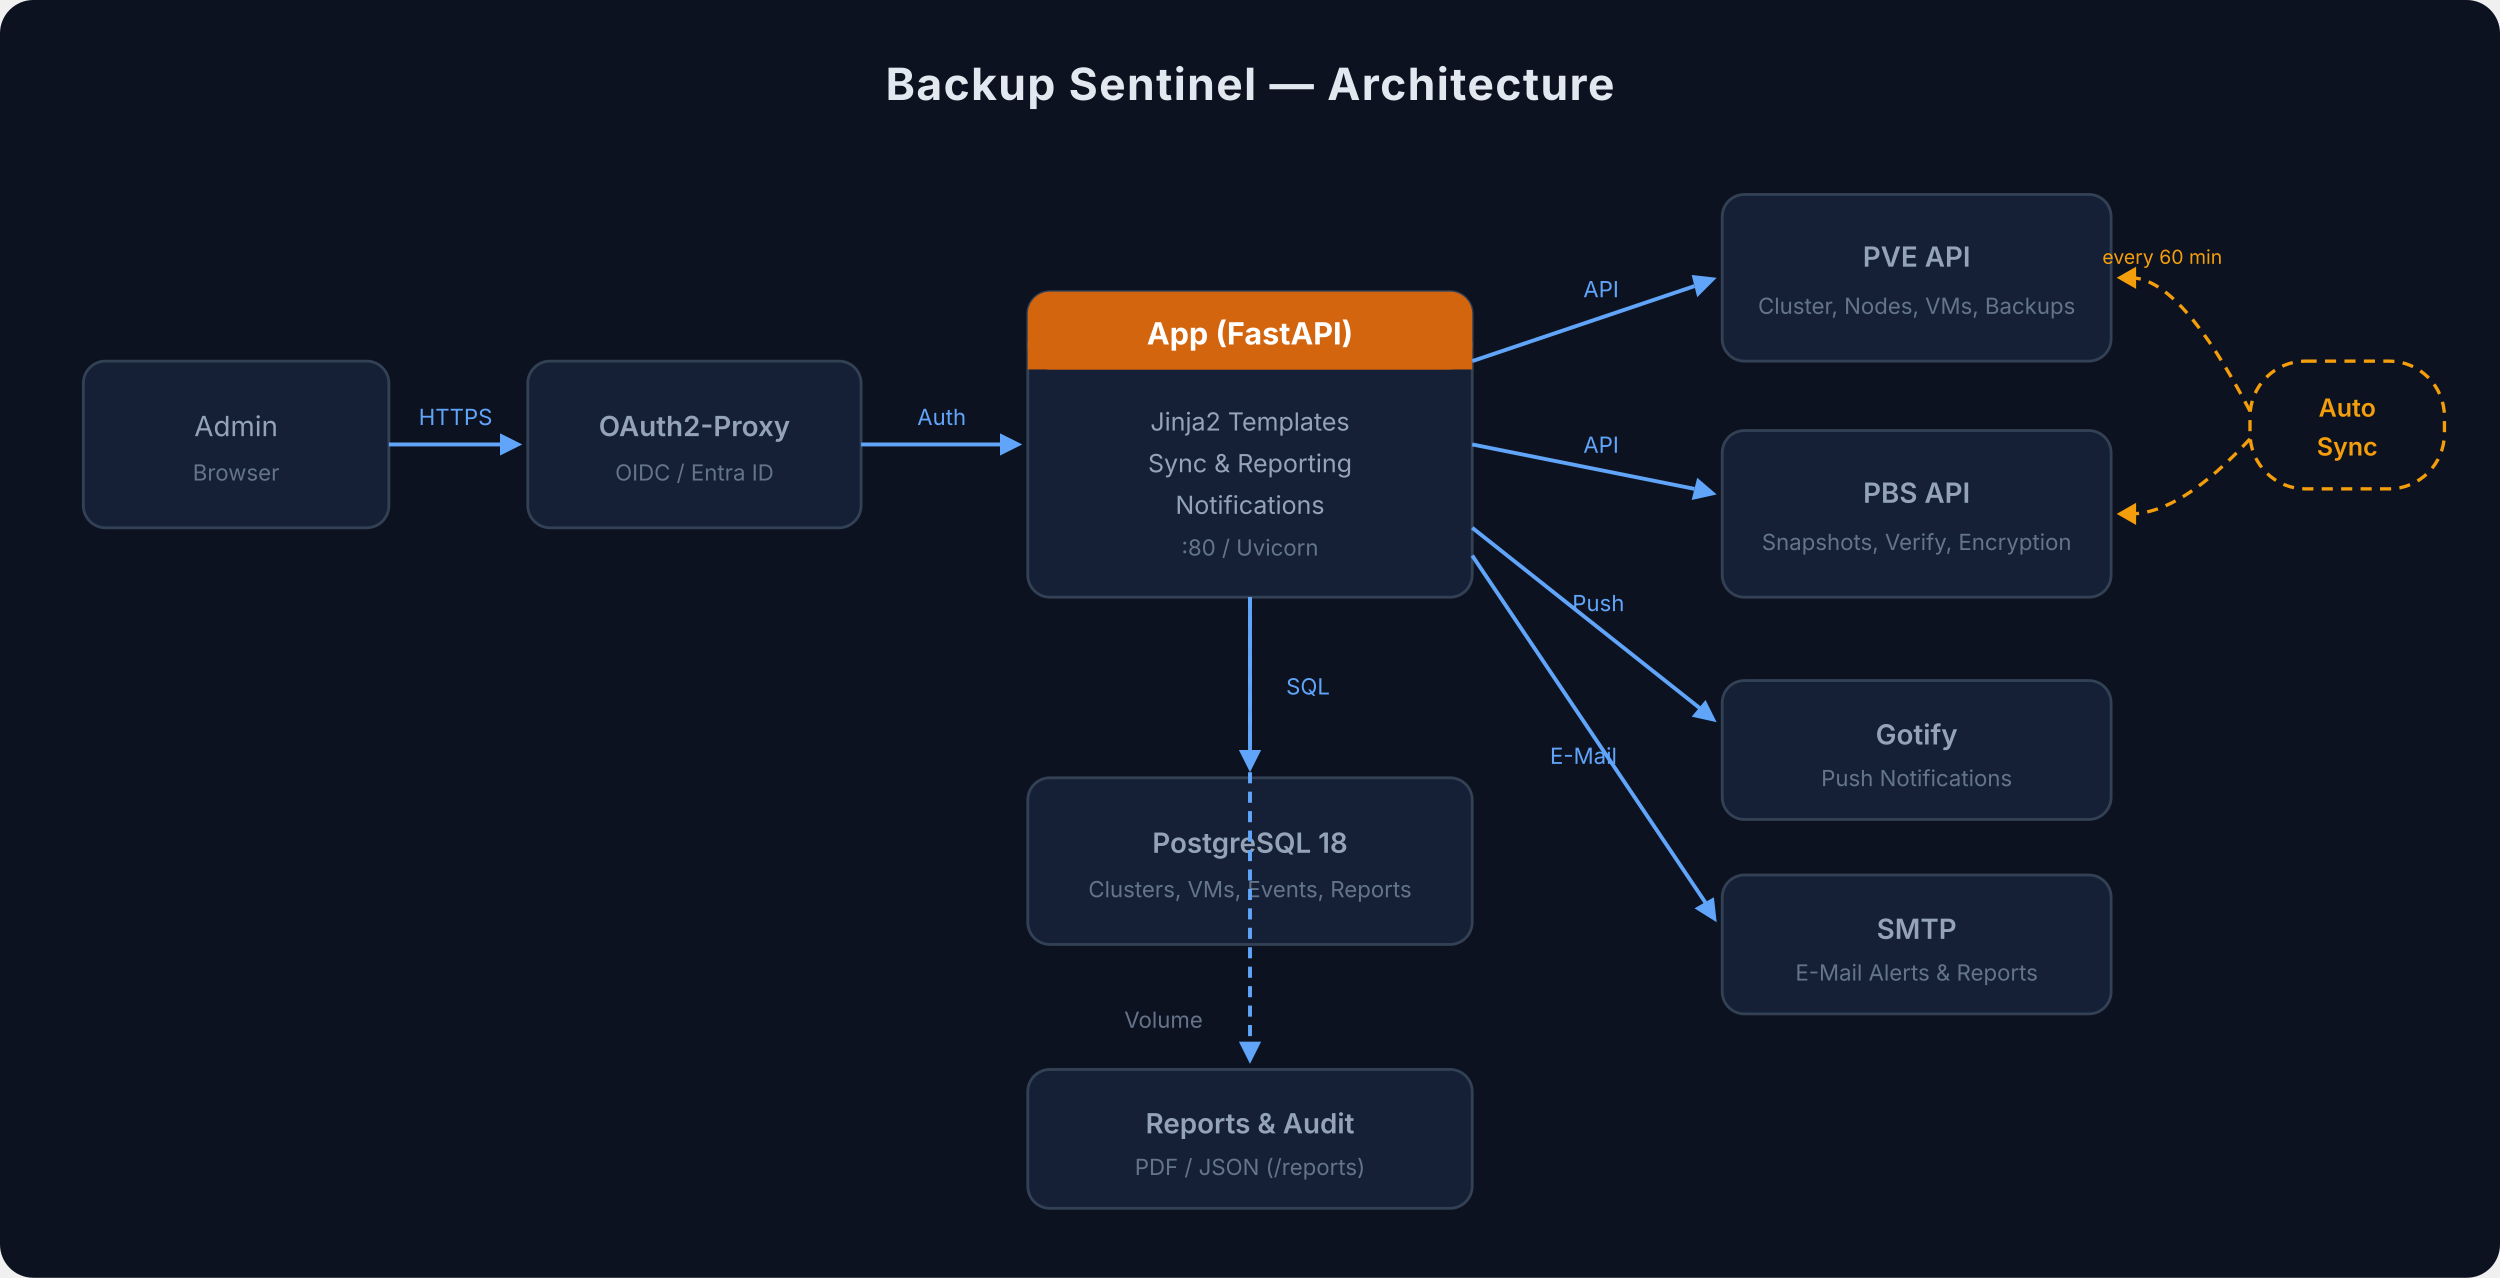
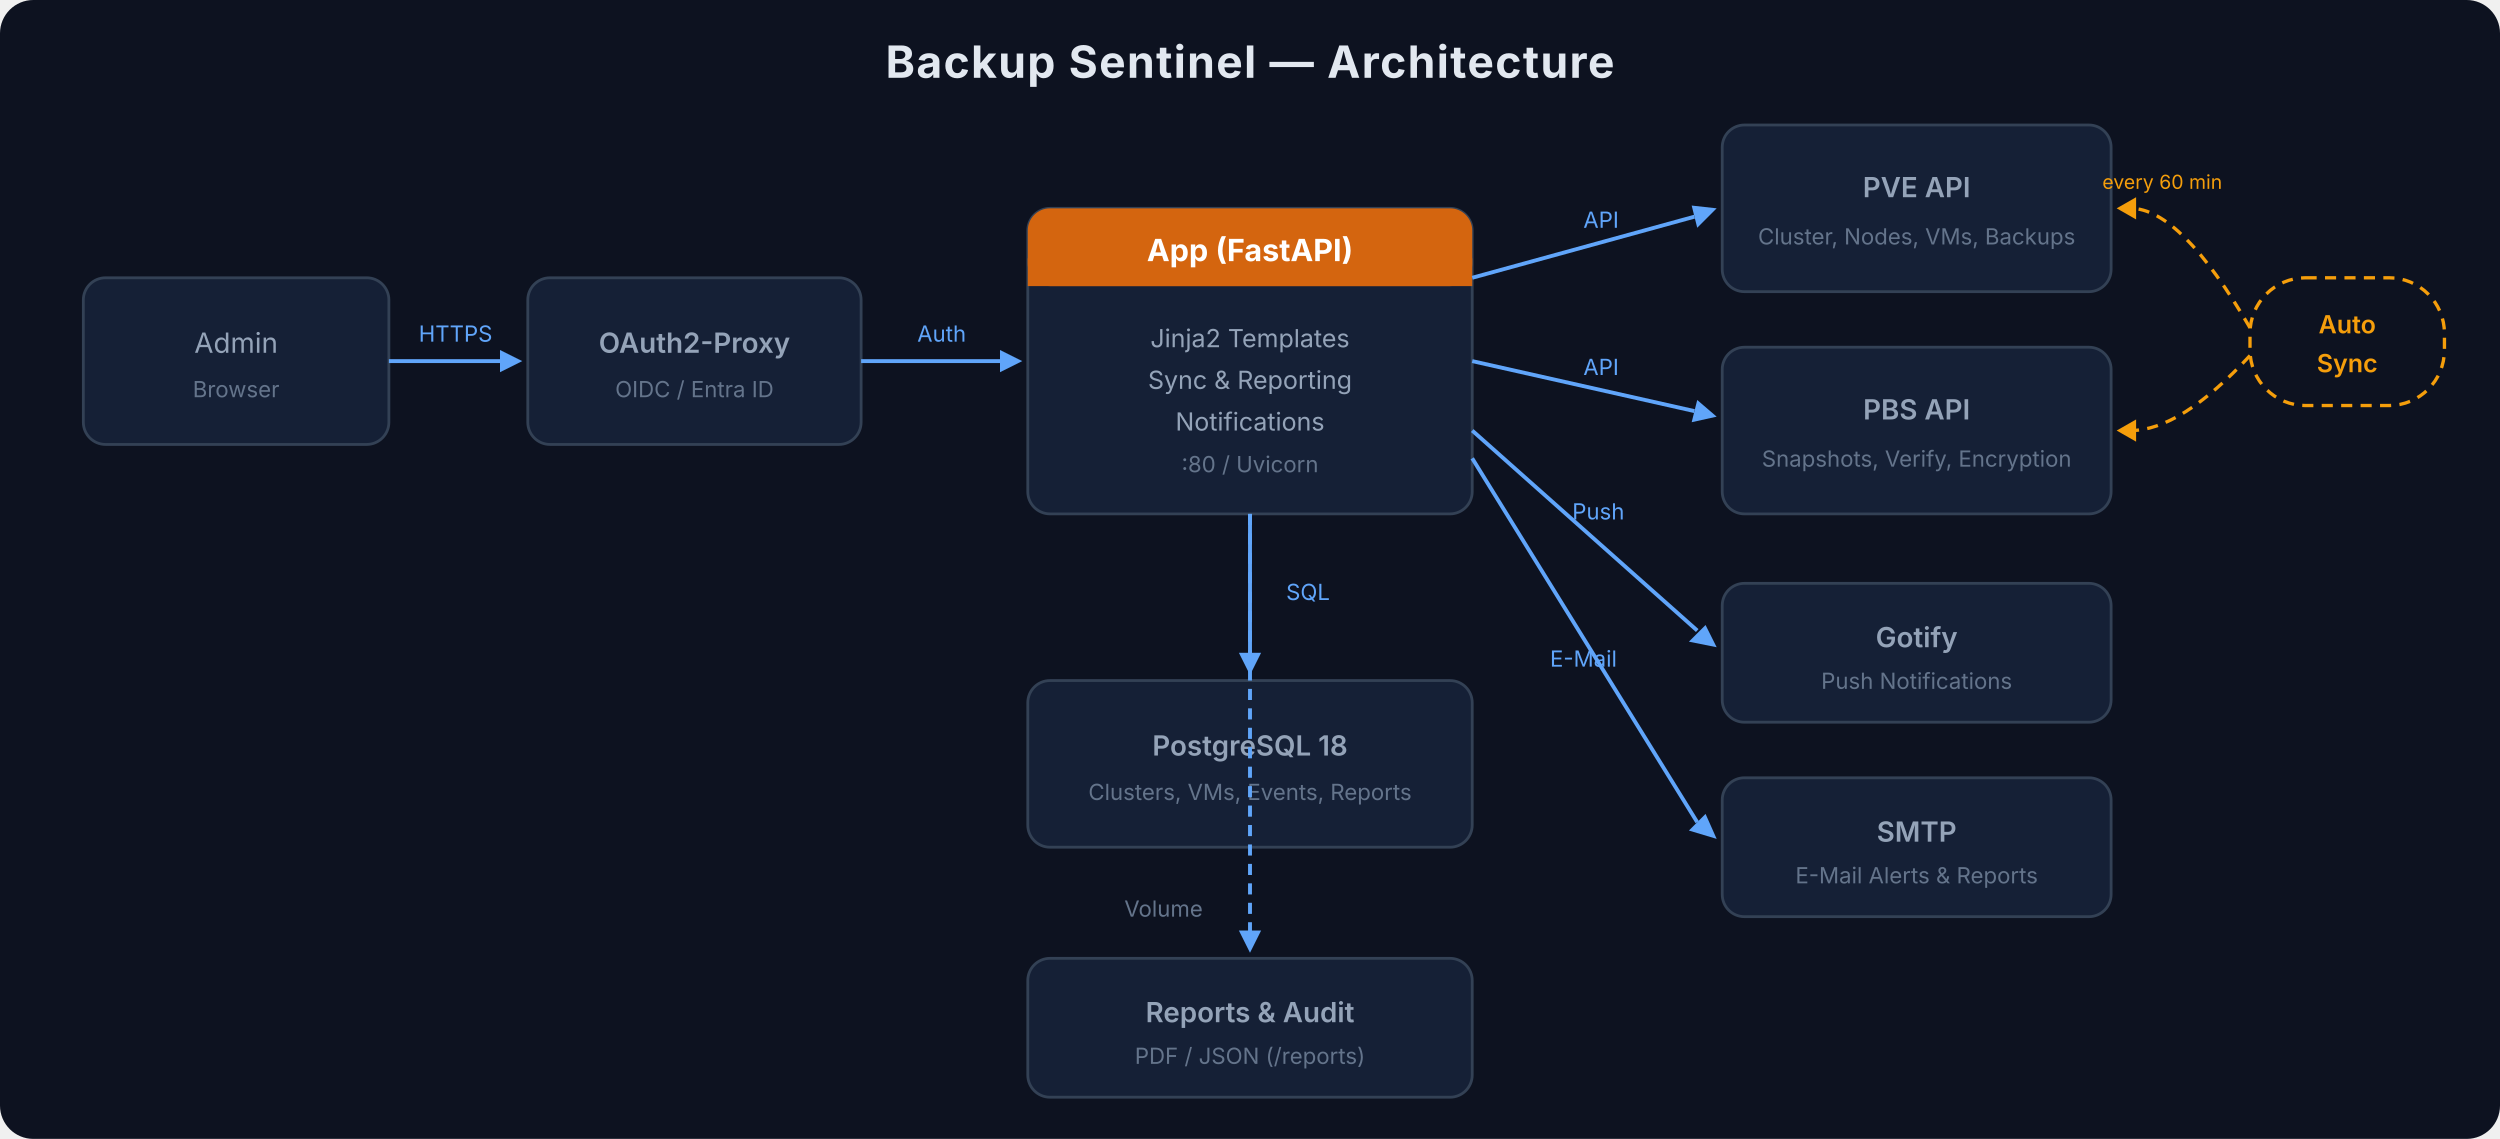
- <svg xmlns="http://www.w3.org/2000/svg" viewBox="0 0 900 460">
-   <rect width="900" height="460" rx="12" fill="#0d1220" />
-   <text x="450" y="36" text-anchor="middle" fill="#e2e8f0" font-family="Inter,Segoe UI,system-ui,sans-serif" font-size="16" font-weight="700" letter-spacing=".5">Backup Sentinel  —  Architecture</text>
-   <rect x="30" y="130" width="110" height="60" rx="8" fill="#152036" stroke="#334155" stroke-width="1" />
-   <text x="85" y="157" text-anchor="middle" fill="#94a3b8" font-family="Inter,system-ui,sans-serif" font-size="10">Admin</text>
-   <text x="85" y="173" text-anchor="middle" fill="#64748b" font-family="Inter,system-ui,sans-serif" font-size="8">Browser</text>
-   <rect x="190" y="130" width="120" height="60" rx="8" fill="#152036" stroke="#334155" stroke-width="1" />
-   <text x="250" y="157" text-anchor="middle" fill="#94a3b8" font-family="Inter,system-ui,sans-serif" font-size="10" font-weight="600">OAuth2-Proxy</text>
-   <text x="250" y="173" text-anchor="middle" fill="#64748b" font-family="Inter,system-ui,sans-serif" font-size="8">OIDC / Entra ID</text>
-   <rect x="370" y="105" width="160" height="110" rx="8" fill="#152036" stroke="#334155" stroke-width="1" />
-   <rect x="370" y="105" width="160" height="28" rx="8" fill="#d4650f" />
-   <rect x="370" y="123" width="160" height="10" fill="#d4650f" />
-   <text x="450" y="124" text-anchor="middle" fill="#fff" font-family="Inter,system-ui,sans-serif" font-size="11" font-weight="700">App (FastAPI)</text>
-   <text x="450" y="155" text-anchor="middle" fill="#94a3b8" font-family="Inter,system-ui,sans-serif" font-size="9">Jinja2 Templates</text>
-   <text x="450" y="170" text-anchor="middle" fill="#94a3b8" font-family="Inter,system-ui,sans-serif" font-size="9">Sync &amp; Reporting</text>
-   <text x="450" y="185" text-anchor="middle" fill="#94a3b8" font-family="Inter,system-ui,sans-serif" font-size="9">Notifications</text>
-   <text x="450" y="200" text-anchor="middle" fill="#64748b" font-family="Inter,system-ui,sans-serif" font-size="8">:80 / Uvicorn</text>
-   <rect x="370" y="280" width="160" height="60" rx="8" fill="#152036" stroke="#334155" stroke-width="1" />
-   <text x="450" y="307" text-anchor="middle" fill="#94a3b8" font-family="Inter,system-ui,sans-serif" font-size="10" font-weight="600">PostgreSQL 18</text>
-   <text x="450" y="323" text-anchor="middle" fill="#64748b" font-family="Inter,system-ui,sans-serif" font-size="8">Clusters, VMs, Events, Reports</text>
-   <rect x="620" y="70" width="140" height="60" rx="8" fill="#152036" stroke="#334155" stroke-width="1" />
-   <text x="690" y="96" text-anchor="middle" fill="#94a3b8" font-family="Inter,system-ui,sans-serif" font-size="10" font-weight="600">PVE API</text>
-   <text x="690" y="113" text-anchor="middle" fill="#64748b" font-family="Inter,system-ui,sans-serif" font-size="8">Cluster, Nodes, VMs, Backups</text>
-   <rect x="620" y="155" width="140" height="60" rx="8" fill="#152036" stroke="#334155" stroke-width="1" />
-   <text x="690" y="181" text-anchor="middle" fill="#94a3b8" font-family="Inter,system-ui,sans-serif" font-size="10" font-weight="600">PBS API</text>
-   <text x="690" y="198" text-anchor="middle" fill="#64748b" font-family="Inter,system-ui,sans-serif" font-size="8">Snapshots, Verify, Encryption</text>
-   <rect x="620" y="245" width="140" height="50" rx="8" fill="#152036" stroke="#334155" stroke-width="1" />
-   <text x="690" y="268" text-anchor="middle" fill="#94a3b8" font-family="Inter,system-ui,sans-serif" font-size="10" font-weight="600">Gotify</text>
-   <text x="690" y="283" text-anchor="middle" fill="#64748b" font-family="Inter,system-ui,sans-serif" font-size="8">Push Notifications</text>
-   <rect x="620" y="315" width="140" height="50" rx="8" fill="#152036" stroke="#334155" stroke-width="1" />
-   <text x="690" y="338" text-anchor="middle" fill="#94a3b8" font-family="Inter,system-ui,sans-serif" font-size="10" font-weight="600">SMTP</text>
-   <text x="690" y="353" text-anchor="middle" fill="#64748b" font-family="Inter,system-ui,sans-serif" font-size="8">E-Mail Alerts &amp; Reports</text>
-   <rect x="370" y="385" width="160" height="50" rx="8" fill="#152036" stroke="#334155" stroke-width="1" />
-   <text x="450" y="408" text-anchor="middle" fill="#94a3b8" font-family="Inter,system-ui,sans-serif" font-size="10" font-weight="600">Reports &amp; Audit</text>
-   <text x="450" y="423" text-anchor="middle" fill="#64748b" font-family="Inter,system-ui,sans-serif" font-size="8">PDF / JSON  (/reports)</text>
-   <rect x="810" y="130" width="70" height="46" rx="20" fill="none" stroke="#f59e0b" stroke-width="1.2" stroke-dasharray="4 3" />
-   <text x="845" y="150" text-anchor="middle" fill="#f59e0b" font-family="Inter,system-ui,sans-serif" font-size="9" font-weight="600">Auto</text>
-   <text x="845" y="164" text-anchor="middle" fill="#f59e0b" font-family="Inter,system-ui,sans-serif" font-size="9" font-weight="600">Sync</text>
-   <line x1="140" y1="160" x2="183" y2="160" stroke="#60a5fa" stroke-width="1.4" />
-   <polygon points="188,160 180,156 180,164" fill="#60a5fa" />
-   <text x="164" y="153" text-anchor="middle" fill="#60a5fa" font-family="Inter,system-ui,sans-serif" font-size="8">HTTPS</text>
-   <line x1="310" y1="160" x2="363" y2="160" stroke="#60a5fa" stroke-width="1.4" />
-   <polygon points="368,160 360,156 360,164" fill="#60a5fa" />
-   <text x="339" y="153" text-anchor="middle" fill="#60a5fa" font-family="Inter,system-ui,sans-serif" font-size="8">Auth</text>
-   <line x1="450" y1="215" x2="450" y2="273" stroke="#60a5fa" stroke-width="1.4" />
-   <polygon points="450,278 446,270 454,270" fill="#60a5fa" />
-   <text x="463" y="250" fill="#60a5fa" font-family="Inter,system-ui,sans-serif" font-size="8">SQL</text>
-   <line x1="530" y1="130" x2="610" y2="103" stroke="#60a5fa" stroke-width="1.4" />
-   <polygon points="618,100 609,99 611,107" fill="#60a5fa" />
-   <text x="570" y="107" fill="#60a5fa" font-family="Inter,system-ui,sans-serif" font-size="8">API</text>
-   <line x1="530" y1="160" x2="610" y2="176" stroke="#60a5fa" stroke-width="1.4" />
-   <polygon points="618,178 609,180 611,172" fill="#60a5fa" />
-   <text x="570" y="163" fill="#60a5fa" font-family="Inter,system-ui,sans-serif" font-size="8">API</text>
-   <line x1="530" y1="190" x2="612" y2="255" stroke="#60a5fa" stroke-width="1.4" />
-   <polygon points="618,260 609,258 614,252" fill="#60a5fa" />
-   <text x="566" y="220" fill="#60a5fa" font-family="Inter,system-ui,sans-serif" font-size="8">Push</text>
-   <line x1="530" y1="200" x2="614" y2="325" stroke="#60a5fa" stroke-width="1.4" />
-   <polygon points="618,332 610,327 617,323" fill="#60a5fa" />
-   <text x="558" y="275" fill="#60a5fa" font-family="Inter,system-ui,sans-serif" font-size="8">E-Mail</text>
-   <line x1="450" y1="215" x2="450" y2="378" stroke="#60a5fa" stroke-width="1.4" stroke-dasharray="4 3" />
-   <polygon points="450,383 446,375 454,375" fill="#60a5fa" />
-   <text x="433" y="370" fill="#64748b" font-family="Inter,system-ui,sans-serif" font-size="8" text-anchor="end">Volume</text>
-   <path d="M810,148 Q785,100 767,100" fill="none" stroke="#f59e0b" stroke-width="1.2" stroke-dasharray="4 3" />
-   <polygon points="762,100 769,96 769,104" fill="#f59e0b" />
-   <path d="M810,158 Q785,185 767,185" fill="none" stroke="#f59e0b" stroke-width="1.2" stroke-dasharray="4 3" />
-   <polygon points="762,185 769,181 769,189" fill="#f59e0b" />
-   <text x="800" y="95" text-anchor="end" fill="#f59e0b" font-family="Inter,system-ui,sans-serif" font-size="7">every 60 min</text>
+ <svg xmlns="http://www.w3.org/2000/svg" viewBox="0 0 900 410">
+   <rect width="900" height="410" rx="12" fill="#0d1220" />
+   <text x="450" y="28" text-anchor="middle" fill="#e2e8f0" font-family="Inter,Segoe UI,system-ui,sans-serif" font-size="16" font-weight="700" letter-spacing=".5">Backup Sentinel  —  Architecture</text>
+   <rect x="30" y="100" width="110" height="60" rx="8" fill="#152036" stroke="#334155" stroke-width="1" />
+   <text x="85" y="127" text-anchor="middle" fill="#94a3b8" font-family="Inter,system-ui,sans-serif" font-size="10">Admin</text>
+   <text x="85" y="143" text-anchor="middle" fill="#64748b" font-family="Inter,system-ui,sans-serif" font-size="8">Browser</text>
+   <rect x="190" y="100" width="120" height="60" rx="8" fill="#152036" stroke="#334155" stroke-width="1" />
+   <text x="250" y="127" text-anchor="middle" fill="#94a3b8" font-family="Inter,system-ui,sans-serif" font-size="10" font-weight="600">OAuth2-Proxy</text>
+   <text x="250" y="143" text-anchor="middle" fill="#64748b" font-family="Inter,system-ui,sans-serif" font-size="8">OIDC / Entra ID</text>
+   <rect x="370" y="75" width="160" height="110" rx="8" fill="#152036" stroke="#334155" stroke-width="1" />
+   <rect x="370" y="75" width="160" height="28" rx="8" fill="#d4650f" />
+   <rect x="370" y="93" width="160" height="10" fill="#d4650f" />
+   <text x="450" y="94" text-anchor="middle" fill="#fff" font-family="Inter,system-ui,sans-serif" font-size="11" font-weight="700">App (FastAPI)</text>
+   <text x="450" y="125" text-anchor="middle" fill="#94a3b8" font-family="Inter,system-ui,sans-serif" font-size="9">Jinja2 Templates</text>
+   <text x="450" y="140" text-anchor="middle" fill="#94a3b8" font-family="Inter,system-ui,sans-serif" font-size="9">Sync &amp; Reporting</text>
+   <text x="450" y="155" text-anchor="middle" fill="#94a3b8" font-family="Inter,system-ui,sans-serif" font-size="9">Notifications</text>
+   <text x="450" y="170" text-anchor="middle" fill="#64748b" font-family="Inter,system-ui,sans-serif" font-size="8">:80 / Uvicorn</text>
+   <rect x="370" y="245" width="160" height="60" rx="8" fill="#152036" stroke="#334155" stroke-width="1" />
+   <text x="450" y="272" text-anchor="middle" fill="#94a3b8" font-family="Inter,system-ui,sans-serif" font-size="10" font-weight="600">PostgreSQL 18</text>
+   <text x="450" y="288" text-anchor="middle" fill="#64748b" font-family="Inter,system-ui,sans-serif" font-size="8">Clusters, VMs, Events, Reports</text>
+   <rect x="620" y="45" width="140" height="60" rx="8" fill="#152036" stroke="#334155" stroke-width="1" />
+   <text x="690" y="71" text-anchor="middle" fill="#94a3b8" font-family="Inter,system-ui,sans-serif" font-size="10" font-weight="600">PVE API</text>
+   <text x="690" y="88" text-anchor="middle" fill="#64748b" font-family="Inter,system-ui,sans-serif" font-size="8">Cluster, Nodes, VMs, Backups</text>
+   <rect x="620" y="125" width="140" height="60" rx="8" fill="#152036" stroke="#334155" stroke-width="1" />
+   <text x="690" y="151" text-anchor="middle" fill="#94a3b8" font-family="Inter,system-ui,sans-serif" font-size="10" font-weight="600">PBS API</text>
+   <text x="690" y="168" text-anchor="middle" fill="#64748b" font-family="Inter,system-ui,sans-serif" font-size="8">Snapshots, Verify, Encryption</text>
+   <rect x="620" y="210" width="140" height="50" rx="8" fill="#152036" stroke="#334155" stroke-width="1" />
+   <text x="690" y="233" text-anchor="middle" fill="#94a3b8" font-family="Inter,system-ui,sans-serif" font-size="10" font-weight="600">Gotify</text>
+   <text x="690" y="248" text-anchor="middle" fill="#64748b" font-family="Inter,system-ui,sans-serif" font-size="8">Push Notifications</text>
+   <rect x="620" y="280" width="140" height="50" rx="8" fill="#152036" stroke="#334155" stroke-width="1" />
+   <text x="690" y="303" text-anchor="middle" fill="#94a3b8" font-family="Inter,system-ui,sans-serif" font-size="10" font-weight="600">SMTP</text>
+   <text x="690" y="318" text-anchor="middle" fill="#64748b" font-family="Inter,system-ui,sans-serif" font-size="8">E-Mail Alerts &amp; Reports</text>
+   <rect x="370" y="345" width="160" height="50" rx="8" fill="#152036" stroke="#334155" stroke-width="1" />
+   <text x="450" y="368" text-anchor="middle" fill="#94a3b8" font-family="Inter,system-ui,sans-serif" font-size="10" font-weight="600">Reports &amp; Audit</text>
+   <text x="450" y="383" text-anchor="middle" fill="#64748b" font-family="Inter,system-ui,sans-serif" font-size="8">PDF / JSON  (/reports)</text>
+   <rect x="810" y="100" width="70" height="46" rx="20" fill="none" stroke="#f59e0b" stroke-width="1.2" stroke-dasharray="4 3" />
+   <text x="845" y="120" text-anchor="middle" fill="#f59e0b" font-family="Inter,system-ui,sans-serif" font-size="9" font-weight="600">Auto</text>
+   <text x="845" y="134" text-anchor="middle" fill="#f59e0b" font-family="Inter,system-ui,sans-serif" font-size="9" font-weight="600">Sync</text>
+   <line x1="140" y1="130" x2="183" y2="130" stroke="#60a5fa" stroke-width="1.4" />
+   <polygon points="188,130 180,126 180,134" fill="#60a5fa" />
+   <text x="164" y="123" text-anchor="middle" fill="#60a5fa" font-family="Inter,system-ui,sans-serif" font-size="8">HTTPS</text>
+   <line x1="310" y1="130" x2="363" y2="130" stroke="#60a5fa" stroke-width="1.4" />
+   <polygon points="368,130 360,126 360,134" fill="#60a5fa" />
+   <text x="339" y="123" text-anchor="middle" fill="#60a5fa" font-family="Inter,system-ui,sans-serif" font-size="8">Auth</text>
+   <line x1="450" y1="185" x2="450" y2="238" stroke="#60a5fa" stroke-width="1.4" />
+   <polygon points="450,243 446,235 454,235" fill="#60a5fa" />
+   <text x="463" y="216" fill="#60a5fa" font-family="Inter,system-ui,sans-serif" font-size="8">SQL</text>
+   <line x1="530" y1="100" x2="610" y2="78" stroke="#60a5fa" stroke-width="1.4" />
+   <polygon points="618,75 609,74 611,82" fill="#60a5fa" />
+   <text x="570" y="82" fill="#60a5fa" font-family="Inter,system-ui,sans-serif" font-size="8">API</text>
+   <line x1="530" y1="130" x2="610" y2="148" stroke="#60a5fa" stroke-width="1.4" />
+   <polygon points="618,150 609,152 611,144" fill="#60a5fa" />
+   <text x="570" y="135" fill="#60a5fa" font-family="Inter,system-ui,sans-serif" font-size="8">API</text>
+   <line x1="530" y1="155" x2="611" y2="227" stroke="#60a5fa" stroke-width="1.4" />
+   <polygon points="618,233 608,231 614,225" fill="#60a5fa" />
+   <text x="566" y="187" fill="#60a5fa" font-family="Inter,system-ui,sans-serif" font-size="8">Push</text>
+   <line x1="530" y1="165" x2="611" y2="296" stroke="#60a5fa" stroke-width="1.4" />
+   <polygon points="618,302 608,299 614,293" fill="#60a5fa" />
+   <text x="558" y="240" fill="#60a5fa" font-family="Inter,system-ui,sans-serif" font-size="8">E-Mail</text>
+   <line x1="450" y1="185" x2="450" y2="338" stroke="#60a5fa" stroke-width="1.4" stroke-dasharray="4 3" />
+   <polygon points="450,343 446,335 454,335" fill="#60a5fa" />
+   <text x="433" y="330" fill="#64748b" font-family="Inter,system-ui,sans-serif" font-size="8" text-anchor="end">Volume</text>
+   <path d="M810,118 Q785,75 767,75" fill="none" stroke="#f59e0b" stroke-width="1.2" stroke-dasharray="4 3" />
+   <polygon points="762,75 769,71 769,79" fill="#f59e0b" />
+   <path d="M810,128 Q785,155 767,155" fill="none" stroke="#f59e0b" stroke-width="1.2" stroke-dasharray="4 3" />
+   <polygon points="762,155 769,151 769,159" fill="#f59e0b" />
+   <text x="800" y="68" text-anchor="end" fill="#f59e0b" font-family="Inter,system-ui,sans-serif" font-size="7">every 60 min</text>
</svg>
